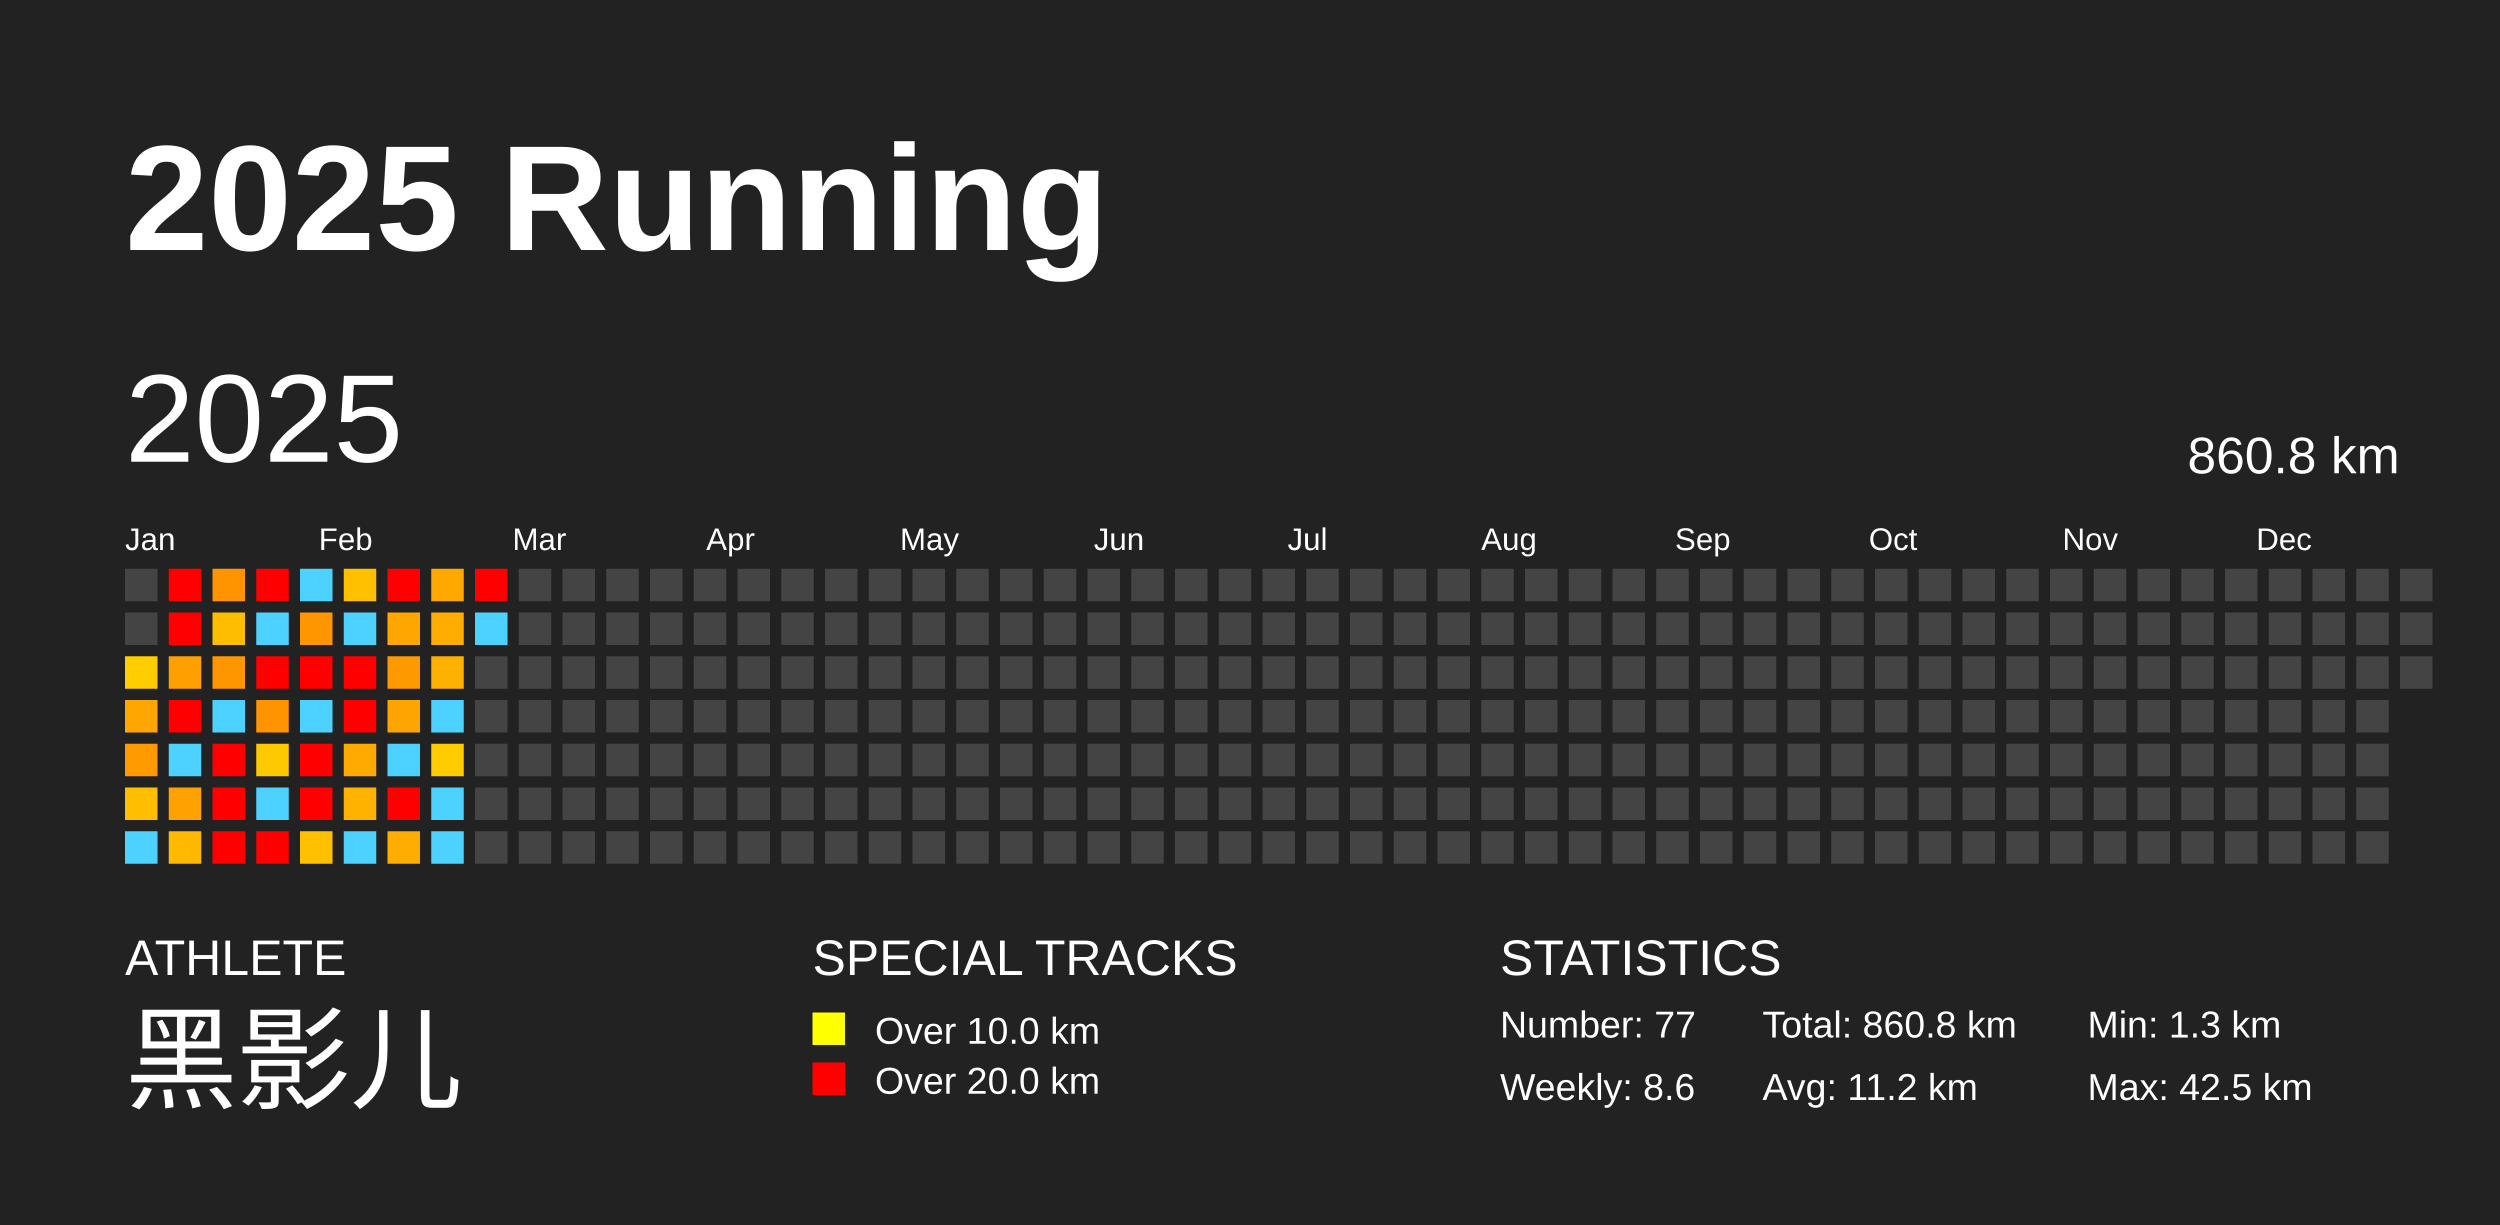
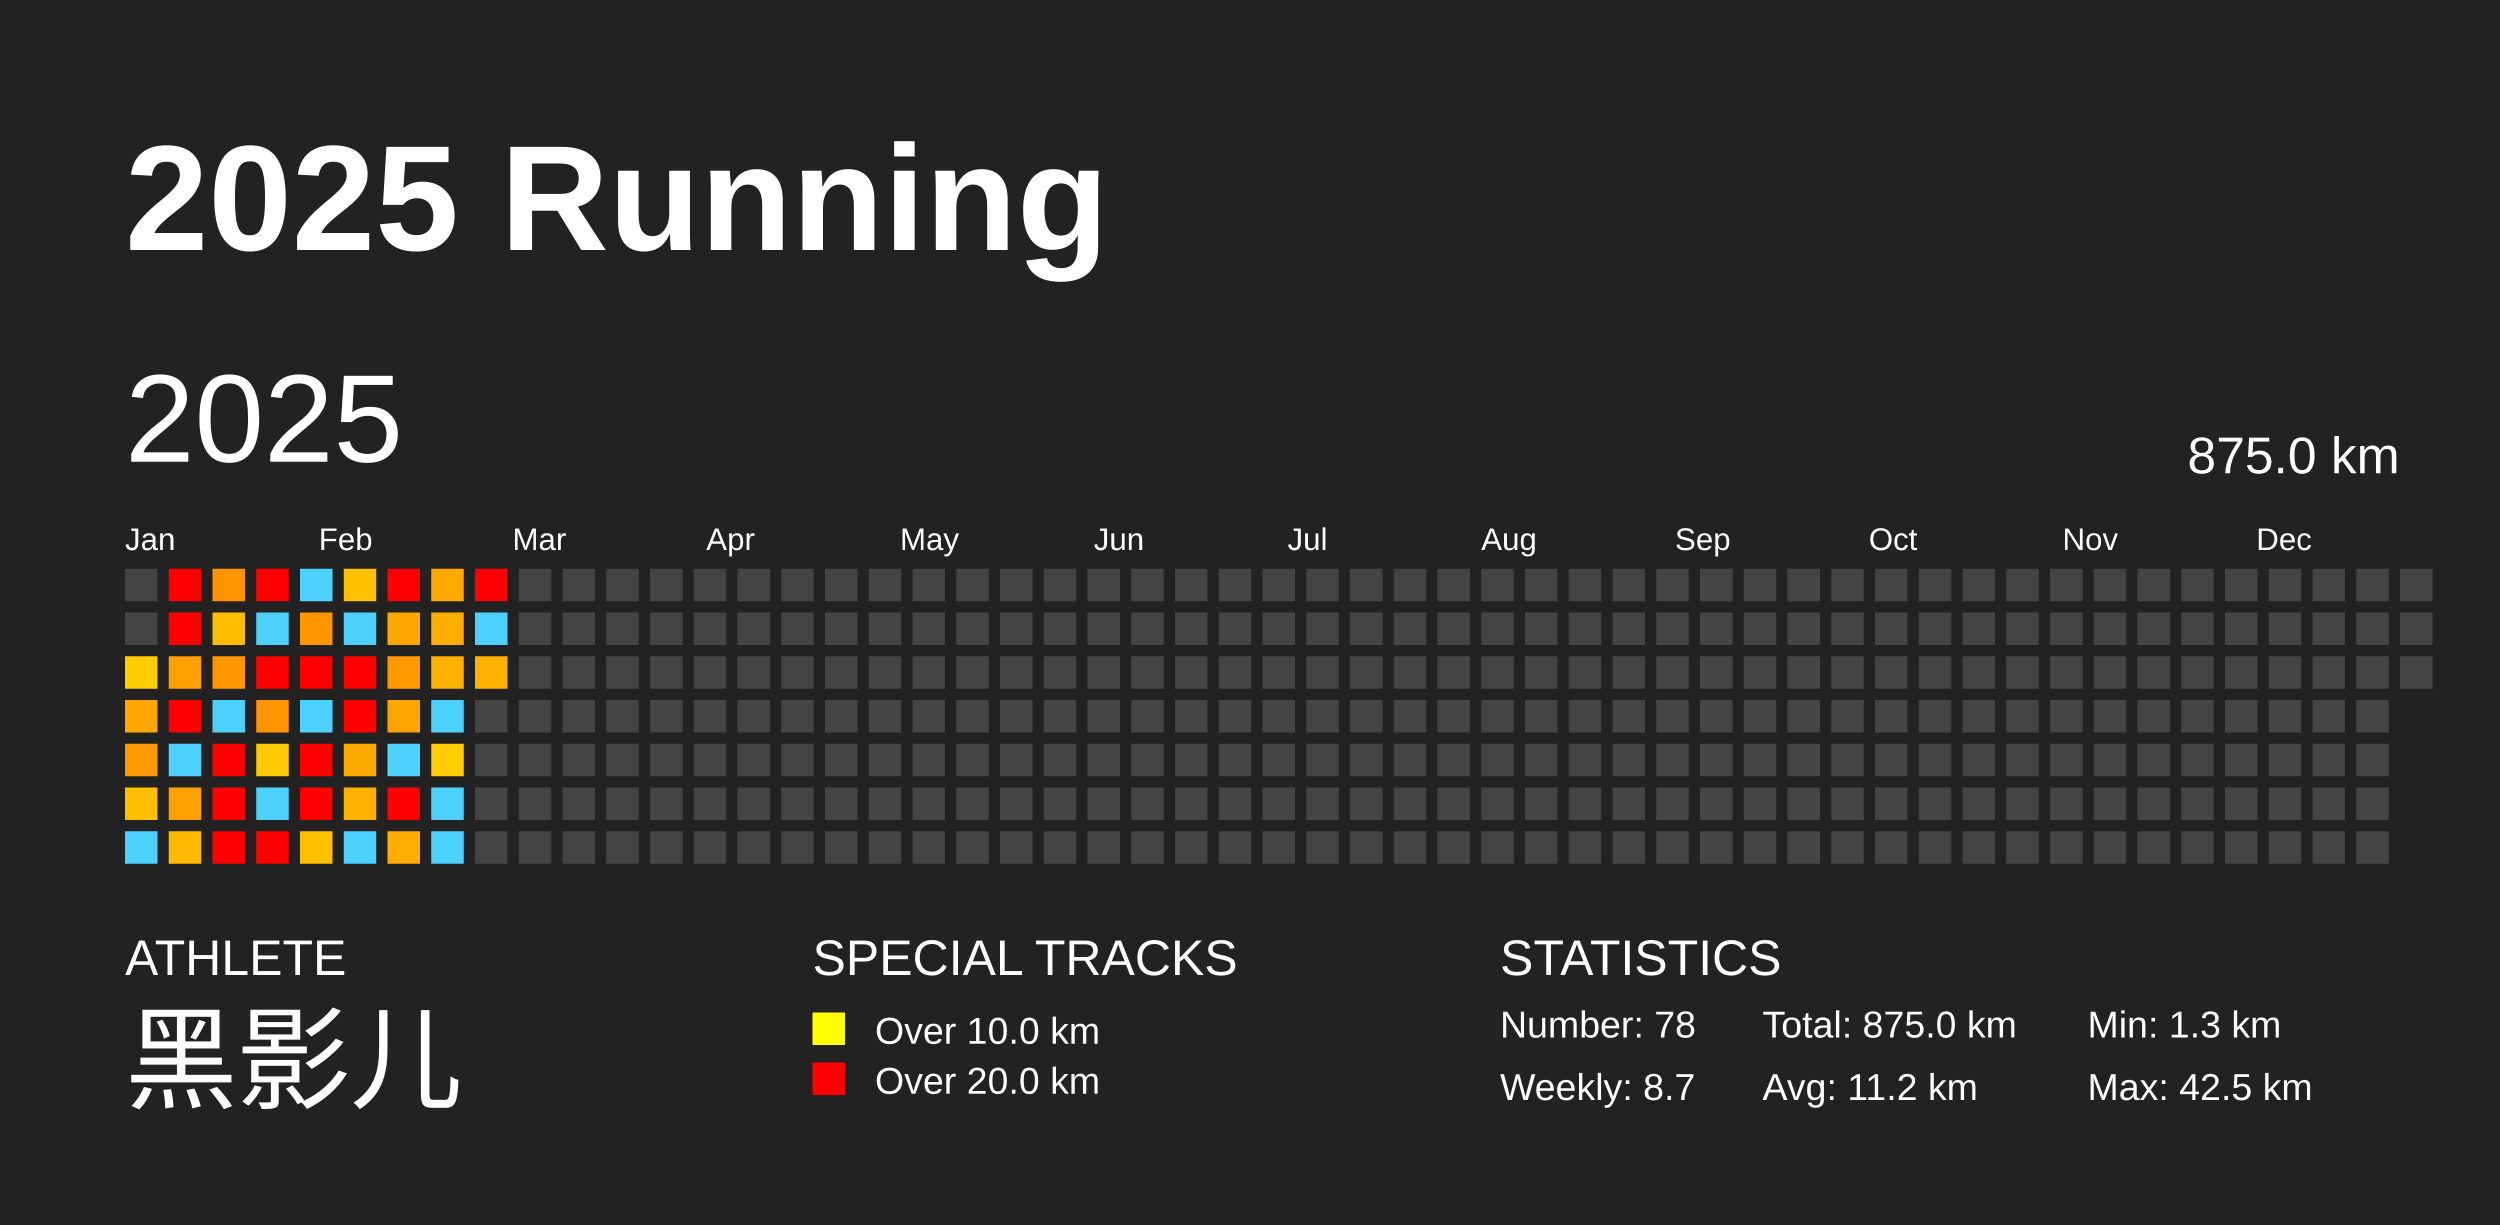
<svg xmlns="http://www.w3.org/2000/svg" baseProfile="full" height="98mm" version="1.1" viewBox="0,0,200,98" width="200mm">
  <defs />
  <rect fill="#222222" height="98" width="200" x="0" y="0" />
  <text fill="#FFFFFF" style="font-size:12px; font-family:Arial; font-weight:bold;" x="10" y="20">2025 Running</text>
  <text fill="#FFFFFF" style="font-size:4px; font-family:Arial" x="10" y="78">ATHLETE</text>
  <text fill="#FFFFFF" style="font-size:9px; font-family:Arial" x="10" y="88">黑影儿</text>
  <text fill="#FFFFFF" style="font-size:4px; font-family:Arial" x="65" y="78">SPECIAL TRACKS</text>
  <rect fill="yellow" height="2.6" width="2.6" x="65" y="81" />
  <text fill="#FFFFFF" style="font-size:3px; font-family:Arial" x="70" y="83.5">Over 10.0 km</text>
  <rect fill="red" height="2.6" width="2.6" x="65" y="85" />
  <text fill="#FFFFFF" style="font-size:3px; font-family:Arial" x="70" y="87.5">Over 20.0 km</text>
  <text fill="#FFFFFF" style="font-size:4px; font-family:Arial" x="120" y="78">STATISTICS</text>
-   <text fill="#FFFFFF" style="font-size:3px; font-family:Arial" x="120" y="83">Number: 77</text>
-   <text fill="#FFFFFF" style="font-size:3px; font-family:Arial" x="120" y="88">Weekly: 8.6</text>
-   <text fill="#FFFFFF" style="font-size:3px; font-family:Arial" x="141" y="83">Total: 860.8 km</text>
+   <text fill="#FFFFFF" style="font-size:3px; font-family:Arial" x="120" y="83">Number: 78</text>
+   <text fill="#FFFFFF" style="font-size:3px; font-family:Arial" x="120" y="88">Weekly: 8.7</text>
+   <text fill="#FFFFFF" style="font-size:3px; font-family:Arial" x="141" y="83">Total: 875.0 km</text>
  <text fill="#FFFFFF" style="font-size:3px; font-family:Arial" x="141" y="88">Avg: 11.2 km</text>
  <text fill="#FFFFFF" style="font-size:3px; font-family:Arial" x="167" y="83">Min: 1.3 km</text>
  <text fill="#FFFFFF" style="font-size:3px; font-family:Arial" x="167" y="88">Max: 42.5 km</text>
  <text dominant-baseline="hanging" fill="#FFFFFF" style="font-size:10.0px; font-family:Arial;" x="10" y="30">2025</text>
-   <text dominant-baseline="hanging" fill="#FFFFFF" style="font-size:4.125px; font-family:Arial;" x="175" y="35">860.8 km</text>
+   <text dominant-baseline="hanging" fill="#FFFFFF" style="font-size:4.125px; font-family:Arial;" x="175" y="35">875.0 km</text>
  <text fill="#FFFFFF" style="font-size:2.5px; font-family:Arial" x="10.0" y="44">Jan</text>
  <text fill="#FFFFFF" style="font-size:2.5px; font-family:Arial" x="25.5" y="44">Feb</text>
  <text fill="#FFFFFF" style="font-size:2.5px; font-family:Arial" x="41.0" y="44">Mar</text>
  <text fill="#FFFFFF" style="font-size:2.5px; font-family:Arial" x="56.5" y="44">Apr</text>
  <text fill="#FFFFFF" style="font-size:2.5px; font-family:Arial" x="72.0" y="44">May</text>
  <text fill="#FFFFFF" style="font-size:2.5px; font-family:Arial" x="87.5" y="44">Jun</text>
  <text fill="#FFFFFF" style="font-size:2.5px; font-family:Arial" x="103.0" y="44">Jul</text>
  <text fill="#FFFFFF" style="font-size:2.5px; font-family:Arial" x="118.5" y="44">Aug</text>
  <text fill="#FFFFFF" style="font-size:2.5px; font-family:Arial" x="134.0" y="44">Sep</text>
  <text fill="#FFFFFF" style="font-size:2.5px; font-family:Arial" x="149.5" y="44">Oct</text>
  <text fill="#FFFFFF" style="font-size:2.5px; font-family:Arial" x="165.0" y="44">Nov</text>
  <text fill="#FFFFFF" style="font-size:2.5px; font-family:Arial" x="180.5" y="44">Dec</text>
  <rect fill="#444444" height="2.6" width="2.6" x="10.0" y="45.5" />
  <rect fill="#444444" height="2.6" width="2.6" x="10.0" y="49.0" />
  <rect fill="#ffcd00" height="2.6" width="2.6" x="10.0" y="52.5" />
  <rect fill="#ffa700" height="2.6" width="2.6" x="10.0" y="56.0" />
  <rect fill="#ff9a00" height="2.6" width="2.6" x="10.0" y="59.5" />
  <rect fill="#ffbe00" height="2.6" width="2.6" x="10.0" y="63.0" />
  <rect fill="#4dd2ff" height="2.6" width="2.6" x="10.0" y="66.5" />
  <rect fill="red" height="2.6" width="2.6" x="13.5" y="45.5" />
  <rect fill="red" height="2.6" width="2.6" x="13.5" y="49.0" />
  <rect fill="#ff9f00" height="2.6" width="2.6" x="13.5" y="52.5" />
  <rect fill="red" height="2.6" width="2.6" x="13.5" y="56.0" />
  <rect fill="#4dd2ff" height="2.6" width="2.6" x="13.5" y="59.5" />
  <rect fill="#ffa100" height="2.6" width="2.6" x="13.5" y="63.0" />
  <rect fill="#ffba00" height="2.6" width="2.6" x="13.5" y="66.5" />
  <rect fill="#ff9400" height="2.6" width="2.6" x="17.0" y="45.5" />
  <rect fill="#ffbd00" height="2.6" width="2.6" x="17.0" y="49.0" />
  <rect fill="#ff9600" height="2.6" width="2.6" x="17.0" y="52.5" />
  <rect fill="#4dd2ff" height="2.6" width="2.6" x="17.0" y="56.0" />
  <rect fill="red" height="2.6" width="2.6" x="17.0" y="59.5" />
  <rect fill="red" height="2.6" width="2.6" x="17.0" y="63.0" />
  <rect fill="red" height="2.6" width="2.6" x="17.0" y="66.5" />
  <rect fill="red" height="2.6" width="2.6" x="20.5" y="45.5" />
  <rect fill="#4dd2ff" height="2.6" width="2.6" x="20.5" y="49.0" />
  <rect fill="red" height="2.6" width="2.6" x="20.5" y="52.5" />
  <rect fill="#ff9400" height="2.6" width="2.6" x="20.5" y="56.0" />
  <rect fill="#ffc900" height="2.6" width="2.6" x="20.5" y="59.5" />
  <rect fill="#4dd2ff" height="2.6" width="2.6" x="20.5" y="63.0" />
  <rect fill="red" height="2.6" width="2.6" x="20.5" y="66.5" />
  <rect fill="#4dd2ff" height="2.6" width="2.6" x="24.0" y="45.5" />
  <rect fill="#ff9600" height="2.6" width="2.6" x="24.0" y="49.0" />
  <rect fill="red" height="2.6" width="2.6" x="24.0" y="52.5" />
  <rect fill="#4dd2ff" height="2.6" width="2.6" x="24.0" y="56.0" />
  <rect fill="red" height="2.6" width="2.6" x="24.0" y="59.5" />
  <rect fill="red" height="2.6" width="2.6" x="24.0" y="63.0" />
  <rect fill="#ffc000" height="2.6" width="2.6" x="24.0" y="66.5" />
  <rect fill="#ffc000" height="2.6" width="2.6" x="27.5" y="45.5" />
  <rect fill="#4dd2ff" height="2.6" width="2.6" x="27.5" y="49.0" />
  <rect fill="red" height="2.6" width="2.6" x="27.5" y="52.5" />
  <rect fill="red" height="2.6" width="2.6" x="27.5" y="56.0" />
  <rect fill="#ffaa00" height="2.6" width="2.6" x="27.5" y="59.5" />
  <rect fill="#ffb300" height="2.6" width="2.6" x="27.5" y="63.0" />
  <rect fill="#4dd2ff" height="2.6" width="2.6" x="27.5" y="66.5" />
  <rect fill="red" height="2.6" width="2.6" x="31.0" y="45.5" />
  <rect fill="#ffa700" height="2.6" width="2.6" x="31.0" y="49.0" />
  <rect fill="#ff9900" height="2.6" width="2.6" x="31.0" y="52.5" />
  <rect fill="#ffa500" height="2.6" width="2.6" x="31.0" y="56.0" />
  <rect fill="#4dd2ff" height="2.6" width="2.6" x="31.0" y="59.5" />
  <rect fill="red" height="2.6" width="2.6" x="31.0" y="63.0" />
  <rect fill="#ffad00" height="2.6" width="2.6" x="31.0" y="66.5" />
  <rect fill="#ffa900" height="2.6" width="2.6" x="34.5" y="45.5" />
  <rect fill="#ffad00" height="2.6" width="2.6" x="34.5" y="49.0" />
  <rect fill="#ffb100" height="2.6" width="2.6" x="34.5" y="52.5" />
  <rect fill="#4dd2ff" height="2.6" width="2.6" x="34.5" y="56.0" />
  <rect fill="#ffcc00" height="2.6" width="2.6" x="34.5" y="59.5" />
  <rect fill="#4dd2ff" height="2.6" width="2.6" x="34.5" y="63.0" />
  <rect fill="#4dd2ff" height="2.6" width="2.6" x="34.5" y="66.5" />
  <rect fill="red" height="2.6" width="2.6" x="38.0" y="45.5" />
  <rect fill="#4dd2ff" height="2.6" width="2.6" x="38.0" y="49.0" />
-   <rect fill="#444444" height="2.6" width="2.6" x="38.0" y="52.5" />
+   <rect fill="#ffb200" height="2.6" width="2.6" x="38.0" y="52.5" />
  <rect fill="#444444" height="2.6" width="2.6" x="38.0" y="56.0" />
  <rect fill="#444444" height="2.6" width="2.6" x="38.0" y="59.5" />
  <rect fill="#444444" height="2.6" width="2.6" x="38.0" y="63.0" />
  <rect fill="#444444" height="2.6" width="2.6" x="38.0" y="66.5" />
  <rect fill="#444444" height="2.6" width="2.6" x="41.5" y="45.5" />
  <rect fill="#444444" height="2.6" width="2.6" x="41.5" y="49.0" />
  <rect fill="#444444" height="2.6" width="2.6" x="41.5" y="52.5" />
  <rect fill="#444444" height="2.6" width="2.6" x="41.5" y="56.0" />
  <rect fill="#444444" height="2.6" width="2.6" x="41.5" y="59.5" />
  <rect fill="#444444" height="2.6" width="2.6" x="41.5" y="63.0" />
  <rect fill="#444444" height="2.6" width="2.6" x="41.5" y="66.5" />
  <rect fill="#444444" height="2.6" width="2.6" x="45.0" y="45.5" />
  <rect fill="#444444" height="2.6" width="2.6" x="45.0" y="49.0" />
  <rect fill="#444444" height="2.6" width="2.6" x="45.0" y="52.5" />
  <rect fill="#444444" height="2.6" width="2.6" x="45.0" y="56.0" />
  <rect fill="#444444" height="2.6" width="2.6" x="45.0" y="59.5" />
  <rect fill="#444444" height="2.6" width="2.6" x="45.0" y="63.0" />
  <rect fill="#444444" height="2.6" width="2.6" x="45.0" y="66.5" />
  <rect fill="#444444" height="2.6" width="2.6" x="48.5" y="45.5" />
  <rect fill="#444444" height="2.6" width="2.6" x="48.5" y="49.0" />
  <rect fill="#444444" height="2.6" width="2.6" x="48.5" y="52.5" />
  <rect fill="#444444" height="2.6" width="2.6" x="48.5" y="56.0" />
  <rect fill="#444444" height="2.6" width="2.6" x="48.5" y="59.5" />
  <rect fill="#444444" height="2.6" width="2.6" x="48.5" y="63.0" />
  <rect fill="#444444" height="2.6" width="2.6" x="48.5" y="66.5" />
  <rect fill="#444444" height="2.6" width="2.6" x="52.0" y="45.5" />
  <rect fill="#444444" height="2.6" width="2.6" x="52.0" y="49.0" />
  <rect fill="#444444" height="2.6" width="2.6" x="52.0" y="52.5" />
  <rect fill="#444444" height="2.6" width="2.6" x="52.0" y="56.0" />
  <rect fill="#444444" height="2.6" width="2.6" x="52.0" y="59.5" />
  <rect fill="#444444" height="2.6" width="2.6" x="52.0" y="63.0" />
  <rect fill="#444444" height="2.6" width="2.6" x="52.0" y="66.5" />
  <rect fill="#444444" height="2.6" width="2.6" x="55.5" y="45.5" />
  <rect fill="#444444" height="2.6" width="2.6" x="55.5" y="49.0" />
  <rect fill="#444444" height="2.6" width="2.6" x="55.5" y="52.5" />
  <rect fill="#444444" height="2.6" width="2.6" x="55.5" y="56.0" />
  <rect fill="#444444" height="2.6" width="2.6" x="55.5" y="59.5" />
  <rect fill="#444444" height="2.6" width="2.6" x="55.5" y="63.0" />
  <rect fill="#444444" height="2.6" width="2.6" x="55.5" y="66.5" />
  <rect fill="#444444" height="2.6" width="2.6" x="59.0" y="45.5" />
  <rect fill="#444444" height="2.6" width="2.6" x="59.0" y="49.0" />
  <rect fill="#444444" height="2.6" width="2.6" x="59.0" y="52.5" />
  <rect fill="#444444" height="2.6" width="2.6" x="59.0" y="56.0" />
  <rect fill="#444444" height="2.6" width="2.6" x="59.0" y="59.5" />
  <rect fill="#444444" height="2.6" width="2.6" x="59.0" y="63.0" />
  <rect fill="#444444" height="2.6" width="2.6" x="59.0" y="66.5" />
  <rect fill="#444444" height="2.6" width="2.6" x="62.5" y="45.5" />
  <rect fill="#444444" height="2.6" width="2.6" x="62.5" y="49.0" />
  <rect fill="#444444" height="2.6" width="2.6" x="62.5" y="52.5" />
  <rect fill="#444444" height="2.6" width="2.6" x="62.5" y="56.0" />
  <rect fill="#444444" height="2.6" width="2.6" x="62.5" y="59.5" />
  <rect fill="#444444" height="2.6" width="2.6" x="62.5" y="63.0" />
  <rect fill="#444444" height="2.6" width="2.6" x="62.5" y="66.5" />
  <rect fill="#444444" height="2.6" width="2.6" x="66.0" y="45.5" />
  <rect fill="#444444" height="2.6" width="2.6" x="66.0" y="49.0" />
  <rect fill="#444444" height="2.6" width="2.6" x="66.0" y="52.5" />
  <rect fill="#444444" height="2.6" width="2.6" x="66.0" y="56.0" />
  <rect fill="#444444" height="2.6" width="2.6" x="66.0" y="59.5" />
  <rect fill="#444444" height="2.6" width="2.6" x="66.0" y="63.0" />
  <rect fill="#444444" height="2.6" width="2.6" x="66.0" y="66.5" />
  <rect fill="#444444" height="2.6" width="2.6" x="69.5" y="45.5" />
  <rect fill="#444444" height="2.6" width="2.6" x="69.5" y="49.0" />
  <rect fill="#444444" height="2.6" width="2.6" x="69.5" y="52.5" />
  <rect fill="#444444" height="2.6" width="2.6" x="69.5" y="56.0" />
  <rect fill="#444444" height="2.6" width="2.6" x="69.5" y="59.5" />
  <rect fill="#444444" height="2.6" width="2.6" x="69.5" y="63.0" />
  <rect fill="#444444" height="2.6" width="2.6" x="69.5" y="66.5" />
  <rect fill="#444444" height="2.6" width="2.6" x="73.0" y="45.5" />
  <rect fill="#444444" height="2.6" width="2.6" x="73.0" y="49.0" />
  <rect fill="#444444" height="2.6" width="2.6" x="73.0" y="52.5" />
  <rect fill="#444444" height="2.6" width="2.6" x="73.0" y="56.0" />
  <rect fill="#444444" height="2.6" width="2.6" x="73.0" y="59.5" />
  <rect fill="#444444" height="2.6" width="2.6" x="73.0" y="63.0" />
  <rect fill="#444444" height="2.6" width="2.6" x="73.0" y="66.5" />
  <rect fill="#444444" height="2.6" width="2.6" x="76.5" y="45.5" />
  <rect fill="#444444" height="2.6" width="2.6" x="76.5" y="49.0" />
  <rect fill="#444444" height="2.6" width="2.6" x="76.5" y="52.5" />
  <rect fill="#444444" height="2.6" width="2.6" x="76.5" y="56.0" />
  <rect fill="#444444" height="2.6" width="2.6" x="76.5" y="59.5" />
  <rect fill="#444444" height="2.6" width="2.6" x="76.5" y="63.0" />
  <rect fill="#444444" height="2.6" width="2.6" x="76.5" y="66.5" />
  <rect fill="#444444" height="2.6" width="2.6" x="80.0" y="45.5" />
  <rect fill="#444444" height="2.6" width="2.6" x="80.0" y="49.0" />
  <rect fill="#444444" height="2.6" width="2.6" x="80.0" y="52.5" />
  <rect fill="#444444" height="2.6" width="2.6" x="80.0" y="56.0" />
  <rect fill="#444444" height="2.6" width="2.6" x="80.0" y="59.5" />
  <rect fill="#444444" height="2.6" width="2.6" x="80.0" y="63.0" />
  <rect fill="#444444" height="2.6" width="2.6" x="80.0" y="66.5" />
  <rect fill="#444444" height="2.6" width="2.6" x="83.5" y="45.5" />
  <rect fill="#444444" height="2.6" width="2.6" x="83.5" y="49.0" />
  <rect fill="#444444" height="2.6" width="2.6" x="83.5" y="52.5" />
  <rect fill="#444444" height="2.6" width="2.6" x="83.5" y="56.0" />
  <rect fill="#444444" height="2.6" width="2.6" x="83.5" y="59.5" />
  <rect fill="#444444" height="2.6" width="2.6" x="83.5" y="63.0" />
  <rect fill="#444444" height="2.6" width="2.6" x="83.5" y="66.5" />
  <rect fill="#444444" height="2.6" width="2.6" x="87.0" y="45.5" />
  <rect fill="#444444" height="2.6" width="2.6" x="87.0" y="49.0" />
  <rect fill="#444444" height="2.6" width="2.6" x="87.0" y="52.5" />
  <rect fill="#444444" height="2.6" width="2.6" x="87.0" y="56.0" />
  <rect fill="#444444" height="2.6" width="2.6" x="87.0" y="59.5" />
  <rect fill="#444444" height="2.6" width="2.6" x="87.0" y="63.0" />
  <rect fill="#444444" height="2.6" width="2.6" x="87.0" y="66.5" />
  <rect fill="#444444" height="2.6" width="2.6" x="90.5" y="45.5" />
  <rect fill="#444444" height="2.6" width="2.6" x="90.5" y="49.0" />
  <rect fill="#444444" height="2.6" width="2.6" x="90.5" y="52.5" />
  <rect fill="#444444" height="2.6" width="2.6" x="90.5" y="56.0" />
  <rect fill="#444444" height="2.6" width="2.6" x="90.5" y="59.5" />
  <rect fill="#444444" height="2.6" width="2.6" x="90.5" y="63.0" />
  <rect fill="#444444" height="2.6" width="2.6" x="90.5" y="66.5" />
  <rect fill="#444444" height="2.6" width="2.6" x="94.0" y="45.5" />
  <rect fill="#444444" height="2.6" width="2.6" x="94.0" y="49.0" />
  <rect fill="#444444" height="2.6" width="2.6" x="94.0" y="52.5" />
  <rect fill="#444444" height="2.6" width="2.6" x="94.0" y="56.0" />
  <rect fill="#444444" height="2.6" width="2.6" x="94.0" y="59.5" />
  <rect fill="#444444" height="2.6" width="2.6" x="94.0" y="63.0" />
  <rect fill="#444444" height="2.6" width="2.6" x="94.0" y="66.5" />
  <rect fill="#444444" height="2.6" width="2.6" x="97.5" y="45.5" />
  <rect fill="#444444" height="2.6" width="2.6" x="97.5" y="49.0" />
  <rect fill="#444444" height="2.6" width="2.6" x="97.5" y="52.5" />
  <rect fill="#444444" height="2.6" width="2.6" x="97.5" y="56.0" />
  <rect fill="#444444" height="2.6" width="2.6" x="97.5" y="59.5" />
  <rect fill="#444444" height="2.6" width="2.6" x="97.5" y="63.0" />
  <rect fill="#444444" height="2.6" width="2.6" x="97.5" y="66.5" />
  <rect fill="#444444" height="2.6" width="2.6" x="101.0" y="45.5" />
  <rect fill="#444444" height="2.6" width="2.6" x="101.0" y="49.0" />
  <rect fill="#444444" height="2.6" width="2.6" x="101.0" y="52.5" />
  <rect fill="#444444" height="2.6" width="2.6" x="101.0" y="56.0" />
  <rect fill="#444444" height="2.6" width="2.6" x="101.0" y="59.5" />
  <rect fill="#444444" height="2.6" width="2.6" x="101.0" y="63.0" />
  <rect fill="#444444" height="2.6" width="2.6" x="101.0" y="66.5" />
  <rect fill="#444444" height="2.6" width="2.6" x="104.5" y="45.5" />
  <rect fill="#444444" height="2.6" width="2.6" x="104.5" y="49.0" />
  <rect fill="#444444" height="2.6" width="2.6" x="104.5" y="52.5" />
  <rect fill="#444444" height="2.6" width="2.6" x="104.5" y="56.0" />
  <rect fill="#444444" height="2.6" width="2.6" x="104.5" y="59.5" />
  <rect fill="#444444" height="2.6" width="2.6" x="104.5" y="63.0" />
  <rect fill="#444444" height="2.6" width="2.6" x="104.5" y="66.5" />
  <rect fill="#444444" height="2.6" width="2.6" x="108.0" y="45.5" />
  <rect fill="#444444" height="2.6" width="2.6" x="108.0" y="49.0" />
  <rect fill="#444444" height="2.6" width="2.6" x="108.0" y="52.5" />
  <rect fill="#444444" height="2.6" width="2.6" x="108.0" y="56.0" />
  <rect fill="#444444" height="2.6" width="2.6" x="108.0" y="59.5" />
  <rect fill="#444444" height="2.6" width="2.6" x="108.0" y="63.0" />
  <rect fill="#444444" height="2.6" width="2.6" x="108.0" y="66.5" />
  <rect fill="#444444" height="2.6" width="2.6" x="111.5" y="45.5" />
  <rect fill="#444444" height="2.6" width="2.6" x="111.5" y="49.0" />
  <rect fill="#444444" height="2.6" width="2.6" x="111.5" y="52.5" />
  <rect fill="#444444" height="2.6" width="2.6" x="111.5" y="56.0" />
  <rect fill="#444444" height="2.6" width="2.6" x="111.5" y="59.5" />
  <rect fill="#444444" height="2.6" width="2.6" x="111.5" y="63.0" />
  <rect fill="#444444" height="2.6" width="2.6" x="111.5" y="66.5" />
  <rect fill="#444444" height="2.6" width="2.6" x="115.0" y="45.5" />
  <rect fill="#444444" height="2.6" width="2.6" x="115.0" y="49.0" />
  <rect fill="#444444" height="2.6" width="2.6" x="115.0" y="52.5" />
  <rect fill="#444444" height="2.6" width="2.6" x="115.0" y="56.0" />
  <rect fill="#444444" height="2.6" width="2.6" x="115.0" y="59.5" />
  <rect fill="#444444" height="2.6" width="2.6" x="115.0" y="63.0" />
  <rect fill="#444444" height="2.6" width="2.6" x="115.0" y="66.5" />
  <rect fill="#444444" height="2.6" width="2.6" x="118.5" y="45.5" />
  <rect fill="#444444" height="2.6" width="2.6" x="118.5" y="49.0" />
  <rect fill="#444444" height="2.6" width="2.6" x="118.5" y="52.5" />
  <rect fill="#444444" height="2.6" width="2.6" x="118.5" y="56.0" />
  <rect fill="#444444" height="2.6" width="2.6" x="118.5" y="59.5" />
  <rect fill="#444444" height="2.6" width="2.6" x="118.5" y="63.0" />
  <rect fill="#444444" height="2.6" width="2.6" x="118.5" y="66.5" />
  <rect fill="#444444" height="2.6" width="2.6" x="122.0" y="45.5" />
  <rect fill="#444444" height="2.6" width="2.6" x="122.0" y="49.0" />
  <rect fill="#444444" height="2.6" width="2.6" x="122.0" y="52.5" />
  <rect fill="#444444" height="2.6" width="2.6" x="122.0" y="56.0" />
  <rect fill="#444444" height="2.6" width="2.6" x="122.0" y="59.5" />
  <rect fill="#444444" height="2.6" width="2.6" x="122.0" y="63.0" />
  <rect fill="#444444" height="2.6" width="2.6" x="122.0" y="66.5" />
  <rect fill="#444444" height="2.6" width="2.6" x="125.5" y="45.5" />
  <rect fill="#444444" height="2.6" width="2.6" x="125.5" y="49.0" />
  <rect fill="#444444" height="2.6" width="2.6" x="125.5" y="52.5" />
  <rect fill="#444444" height="2.6" width="2.6" x="125.5" y="56.0" />
  <rect fill="#444444" height="2.6" width="2.6" x="125.5" y="59.5" />
  <rect fill="#444444" height="2.6" width="2.6" x="125.5" y="63.0" />
  <rect fill="#444444" height="2.6" width="2.6" x="125.5" y="66.5" />
  <rect fill="#444444" height="2.6" width="2.6" x="129.0" y="45.5" />
  <rect fill="#444444" height="2.6" width="2.6" x="129.0" y="49.0" />
  <rect fill="#444444" height="2.6" width="2.6" x="129.0" y="52.5" />
  <rect fill="#444444" height="2.6" width="2.6" x="129.0" y="56.0" />
  <rect fill="#444444" height="2.6" width="2.6" x="129.0" y="59.5" />
  <rect fill="#444444" height="2.6" width="2.6" x="129.0" y="63.0" />
  <rect fill="#444444" height="2.6" width="2.6" x="129.0" y="66.5" />
  <rect fill="#444444" height="2.6" width="2.6" x="132.5" y="45.5" />
  <rect fill="#444444" height="2.6" width="2.6" x="132.5" y="49.0" />
  <rect fill="#444444" height="2.6" width="2.6" x="132.5" y="52.5" />
  <rect fill="#444444" height="2.6" width="2.6" x="132.5" y="56.0" />
  <rect fill="#444444" height="2.6" width="2.6" x="132.5" y="59.5" />
  <rect fill="#444444" height="2.6" width="2.6" x="132.5" y="63.0" />
  <rect fill="#444444" height="2.6" width="2.6" x="132.5" y="66.5" />
  <rect fill="#444444" height="2.6" width="2.6" x="136.0" y="45.5" />
  <rect fill="#444444" height="2.6" width="2.6" x="136.0" y="49.0" />
  <rect fill="#444444" height="2.6" width="2.6" x="136.0" y="52.5" />
  <rect fill="#444444" height="2.6" width="2.6" x="136.0" y="56.0" />
  <rect fill="#444444" height="2.6" width="2.6" x="136.0" y="59.5" />
  <rect fill="#444444" height="2.6" width="2.6" x="136.0" y="63.0" />
  <rect fill="#444444" height="2.6" width="2.6" x="136.0" y="66.5" />
  <rect fill="#444444" height="2.6" width="2.6" x="139.5" y="45.5" />
  <rect fill="#444444" height="2.6" width="2.6" x="139.5" y="49.0" />
  <rect fill="#444444" height="2.6" width="2.6" x="139.5" y="52.5" />
  <rect fill="#444444" height="2.6" width="2.6" x="139.5" y="56.0" />
  <rect fill="#444444" height="2.6" width="2.6" x="139.5" y="59.5" />
  <rect fill="#444444" height="2.6" width="2.6" x="139.5" y="63.0" />
  <rect fill="#444444" height="2.6" width="2.6" x="139.5" y="66.5" />
  <rect fill="#444444" height="2.6" width="2.6" x="143.0" y="45.5" />
  <rect fill="#444444" height="2.6" width="2.6" x="143.0" y="49.0" />
  <rect fill="#444444" height="2.6" width="2.6" x="143.0" y="52.5" />
  <rect fill="#444444" height="2.6" width="2.6" x="143.0" y="56.0" />
  <rect fill="#444444" height="2.6" width="2.6" x="143.0" y="59.5" />
  <rect fill="#444444" height="2.6" width="2.6" x="143.0" y="63.0" />
  <rect fill="#444444" height="2.6" width="2.6" x="143.0" y="66.5" />
  <rect fill="#444444" height="2.6" width="2.6" x="146.5" y="45.5" />
  <rect fill="#444444" height="2.6" width="2.6" x="146.5" y="49.0" />
  <rect fill="#444444" height="2.6" width="2.6" x="146.5" y="52.5" />
  <rect fill="#444444" height="2.6" width="2.6" x="146.5" y="56.0" />
  <rect fill="#444444" height="2.6" width="2.6" x="146.5" y="59.5" />
  <rect fill="#444444" height="2.6" width="2.6" x="146.5" y="63.0" />
  <rect fill="#444444" height="2.6" width="2.6" x="146.5" y="66.5" />
  <rect fill="#444444" height="2.6" width="2.6" x="150.0" y="45.5" />
  <rect fill="#444444" height="2.6" width="2.6" x="150.0" y="49.0" />
  <rect fill="#444444" height="2.6" width="2.6" x="150.0" y="52.5" />
  <rect fill="#444444" height="2.6" width="2.6" x="150.0" y="56.0" />
  <rect fill="#444444" height="2.6" width="2.6" x="150.0" y="59.5" />
  <rect fill="#444444" height="2.6" width="2.6" x="150.0" y="63.0" />
  <rect fill="#444444" height="2.6" width="2.6" x="150.0" y="66.5" />
  <rect fill="#444444" height="2.6" width="2.6" x="153.5" y="45.5" />
  <rect fill="#444444" height="2.6" width="2.6" x="153.5" y="49.0" />
  <rect fill="#444444" height="2.6" width="2.6" x="153.5" y="52.5" />
  <rect fill="#444444" height="2.6" width="2.6" x="153.5" y="56.0" />
  <rect fill="#444444" height="2.6" width="2.6" x="153.5" y="59.5" />
  <rect fill="#444444" height="2.6" width="2.6" x="153.5" y="63.0" />
  <rect fill="#444444" height="2.6" width="2.6" x="153.5" y="66.5" />
  <rect fill="#444444" height="2.6" width="2.6" x="157.0" y="45.5" />
  <rect fill="#444444" height="2.6" width="2.6" x="157.0" y="49.0" />
  <rect fill="#444444" height="2.6" width="2.6" x="157.0" y="52.5" />
  <rect fill="#444444" height="2.6" width="2.6" x="157.0" y="56.0" />
  <rect fill="#444444" height="2.6" width="2.6" x="157.0" y="59.5" />
  <rect fill="#444444" height="2.6" width="2.6" x="157.0" y="63.0" />
  <rect fill="#444444" height="2.6" width="2.6" x="157.0" y="66.5" />
  <rect fill="#444444" height="2.6" width="2.6" x="160.5" y="45.5" />
  <rect fill="#444444" height="2.6" width="2.6" x="160.5" y="49.0" />
  <rect fill="#444444" height="2.6" width="2.6" x="160.5" y="52.5" />
  <rect fill="#444444" height="2.6" width="2.6" x="160.5" y="56.0" />
  <rect fill="#444444" height="2.6" width="2.6" x="160.5" y="59.5" />
  <rect fill="#444444" height="2.6" width="2.6" x="160.5" y="63.0" />
  <rect fill="#444444" height="2.6" width="2.6" x="160.5" y="66.5" />
  <rect fill="#444444" height="2.6" width="2.6" x="164.0" y="45.5" />
  <rect fill="#444444" height="2.6" width="2.6" x="164.0" y="49.0" />
  <rect fill="#444444" height="2.6" width="2.6" x="164.0" y="52.5" />
  <rect fill="#444444" height="2.6" width="2.6" x="164.0" y="56.0" />
  <rect fill="#444444" height="2.6" width="2.6" x="164.0" y="59.5" />
  <rect fill="#444444" height="2.6" width="2.6" x="164.0" y="63.0" />
  <rect fill="#444444" height="2.6" width="2.6" x="164.0" y="66.5" />
  <rect fill="#444444" height="2.6" width="2.6" x="167.5" y="45.5" />
  <rect fill="#444444" height="2.6" width="2.6" x="167.5" y="49.0" />
  <rect fill="#444444" height="2.6" width="2.6" x="167.5" y="52.5" />
  <rect fill="#444444" height="2.6" width="2.6" x="167.5" y="56.0" />
  <rect fill="#444444" height="2.6" width="2.6" x="167.5" y="59.5" />
  <rect fill="#444444" height="2.6" width="2.6" x="167.5" y="63.0" />
  <rect fill="#444444" height="2.6" width="2.6" x="167.5" y="66.5" />
  <rect fill="#444444" height="2.6" width="2.6" x="171.0" y="45.5" />
  <rect fill="#444444" height="2.6" width="2.6" x="171.0" y="49.0" />
  <rect fill="#444444" height="2.6" width="2.6" x="171.0" y="52.5" />
  <rect fill="#444444" height="2.6" width="2.6" x="171.0" y="56.0" />
  <rect fill="#444444" height="2.6" width="2.6" x="171.0" y="59.5" />
  <rect fill="#444444" height="2.6" width="2.6" x="171.0" y="63.0" />
  <rect fill="#444444" height="2.6" width="2.6" x="171.0" y="66.5" />
  <rect fill="#444444" height="2.6" width="2.6" x="174.5" y="45.5" />
  <rect fill="#444444" height="2.6" width="2.6" x="174.5" y="49.0" />
  <rect fill="#444444" height="2.6" width="2.6" x="174.5" y="52.5" />
  <rect fill="#444444" height="2.6" width="2.6" x="174.5" y="56.0" />
  <rect fill="#444444" height="2.6" width="2.6" x="174.5" y="59.5" />
  <rect fill="#444444" height="2.6" width="2.6" x="174.5" y="63.0" />
  <rect fill="#444444" height="2.6" width="2.6" x="174.5" y="66.5" />
  <rect fill="#444444" height="2.6" width="2.6" x="178.0" y="45.5" />
  <rect fill="#444444" height="2.6" width="2.6" x="178.0" y="49.0" />
  <rect fill="#444444" height="2.6" width="2.6" x="178.0" y="52.5" />
  <rect fill="#444444" height="2.6" width="2.6" x="178.0" y="56.0" />
  <rect fill="#444444" height="2.6" width="2.6" x="178.0" y="59.5" />
  <rect fill="#444444" height="2.6" width="2.6" x="178.0" y="63.0" />
  <rect fill="#444444" height="2.6" width="2.6" x="178.0" y="66.5" />
  <rect fill="#444444" height="2.6" width="2.6" x="181.5" y="45.5" />
  <rect fill="#444444" height="2.6" width="2.6" x="181.5" y="49.0" />
  <rect fill="#444444" height="2.6" width="2.6" x="181.5" y="52.5" />
  <rect fill="#444444" height="2.6" width="2.6" x="181.5" y="56.0" />
  <rect fill="#444444" height="2.6" width="2.6" x="181.5" y="59.5" />
  <rect fill="#444444" height="2.6" width="2.6" x="181.5" y="63.0" />
  <rect fill="#444444" height="2.6" width="2.6" x="181.5" y="66.5" />
  <rect fill="#444444" height="2.6" width="2.6" x="185.0" y="45.5" />
  <rect fill="#444444" height="2.6" width="2.6" x="185.0" y="49.0" />
  <rect fill="#444444" height="2.6" width="2.6" x="185.0" y="52.5" />
  <rect fill="#444444" height="2.6" width="2.6" x="185.0" y="56.0" />
  <rect fill="#444444" height="2.6" width="2.6" x="185.0" y="59.5" />
  <rect fill="#444444" height="2.6" width="2.6" x="185.0" y="63.0" />
  <rect fill="#444444" height="2.6" width="2.6" x="185.0" y="66.5" />
  <rect fill="#444444" height="2.6" width="2.6" x="188.5" y="45.5" />
  <rect fill="#444444" height="2.6" width="2.6" x="188.5" y="49.0" />
  <rect fill="#444444" height="2.6" width="2.6" x="188.5" y="52.5" />
  <rect fill="#444444" height="2.6" width="2.6" x="188.5" y="56.0" />
  <rect fill="#444444" height="2.6" width="2.6" x="188.5" y="59.5" />
  <rect fill="#444444" height="2.6" width="2.6" x="188.5" y="63.0" />
  <rect fill="#444444" height="2.6" width="2.6" x="188.5" y="66.5" />
  <rect fill="#444444" height="2.6" width="2.6" x="192.0" y="45.5" />
  <rect fill="#444444" height="2.6" width="2.6" x="192.0" y="49.0" />
  <rect fill="#444444" height="2.6" width="2.6" x="192.0" y="52.5" />
</svg>
